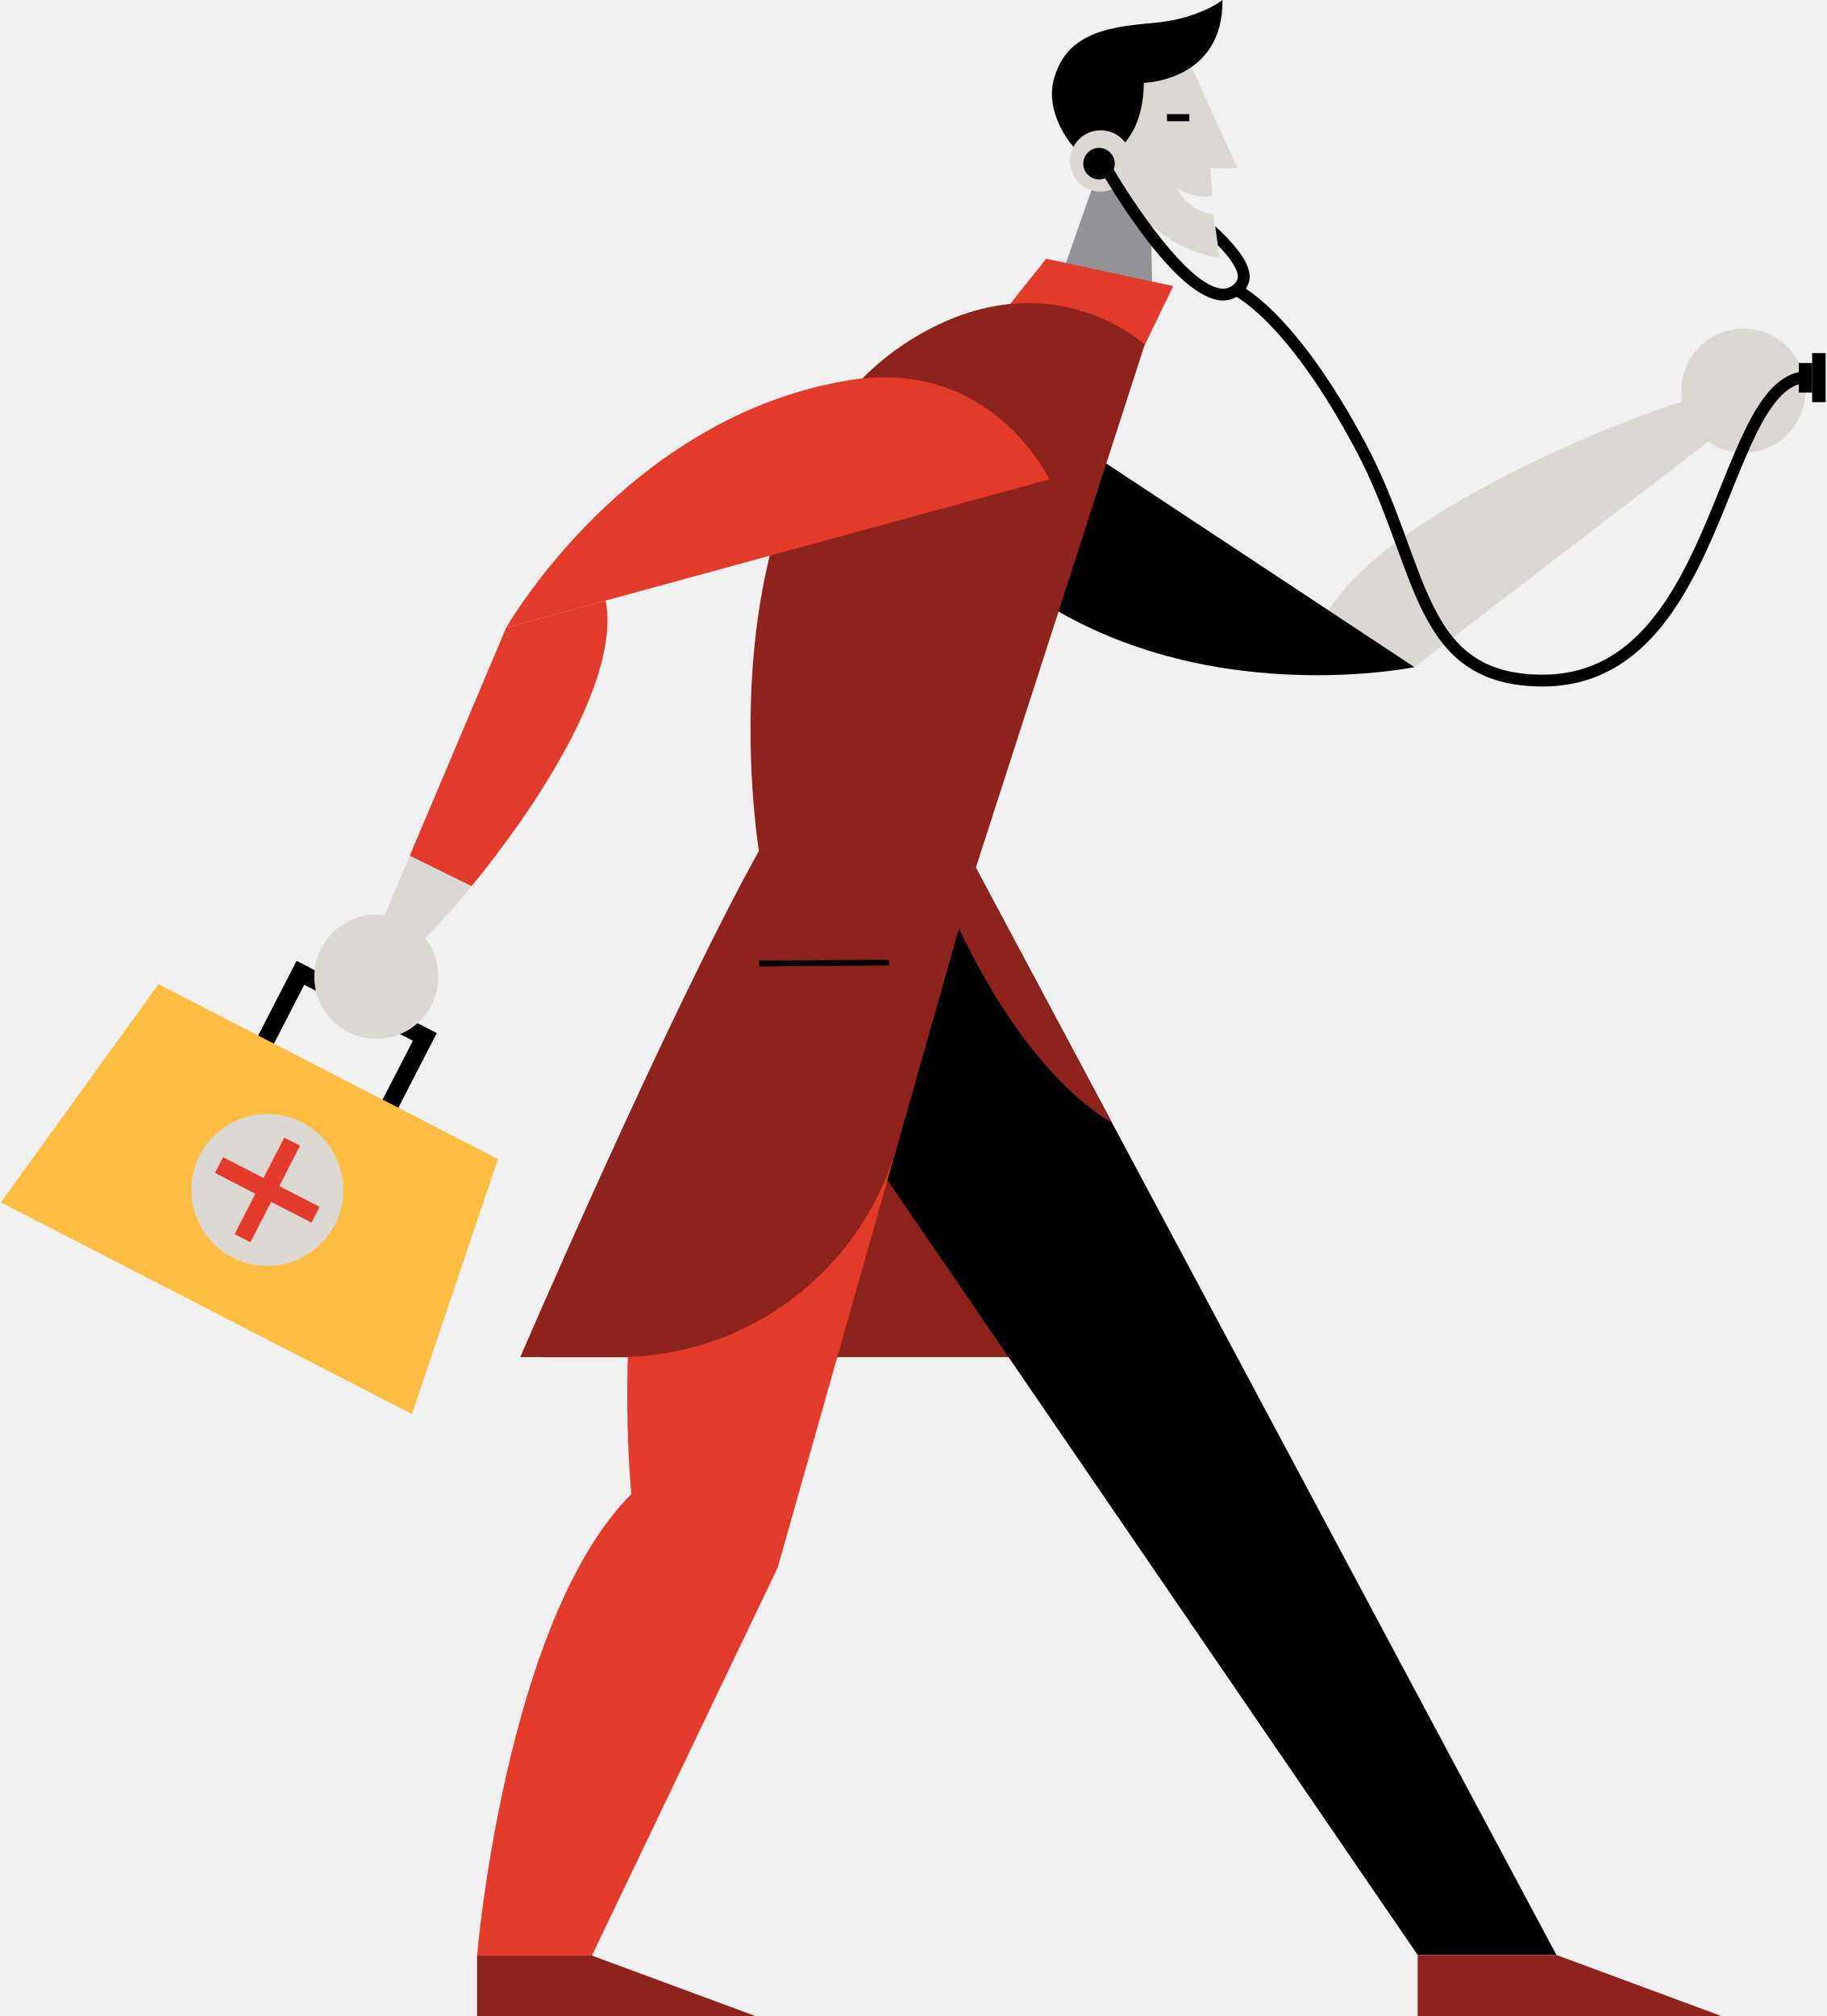
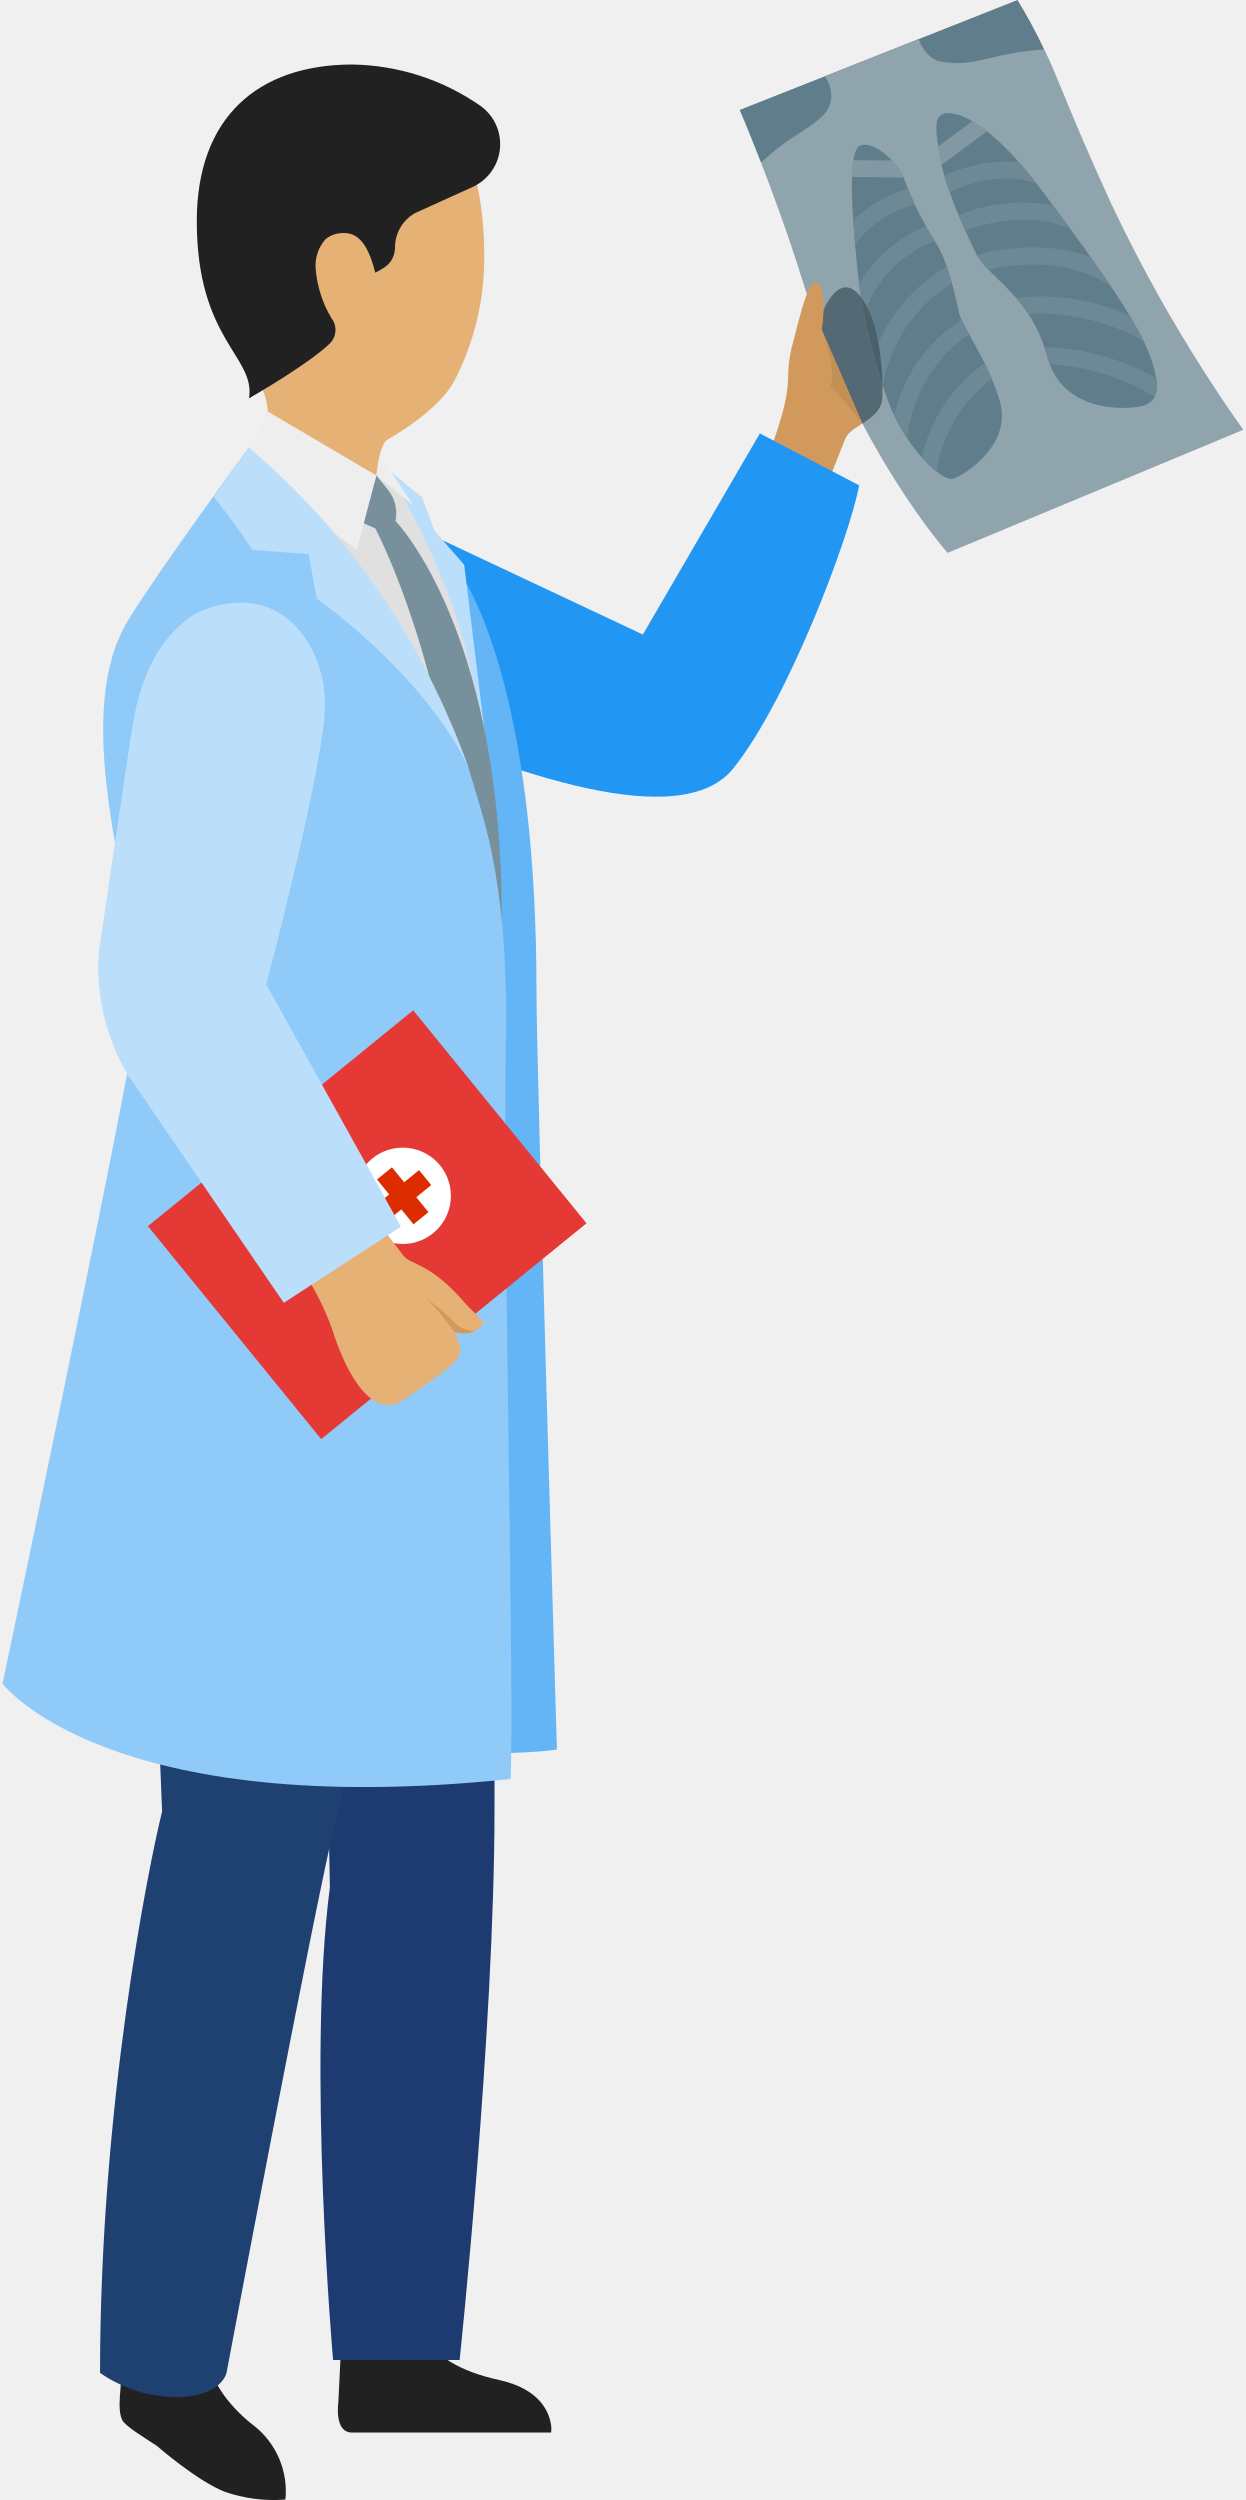
- <svg xmlns="http://www.w3.org/2000/svg" viewBox="0 0 308.532 340.827" x="0px" y="0px" width="309px" height="341px" version="1.1">
-   <g id="Слой_2" data-name="Слой 2">
-     <g id="Слой_3" data-name="Слой 3">
-       <rect x="44.761" y="168.776" width="23.663" height="19.955" transform="translate(88.14 -6.071) rotate(27.254)" fill="none" stroke="#010101" stroke-miterlimit="10" stroke-width="3" />
-       <polygon points="69.487 239.065 0 203.271 26.646 166.386 84.048 195.955 69.487 239.065" fill="#fdbc42" />
-       <circle cx="45.045" cy="201.169" r="12.843" fill="#dbd8d3" />
-       <polygon points="53.889 204.038 47.066 200.523 50.581 193.699 47.914 192.325 44.399 199.149 37.575 195.634 36.201 198.301 43.025 201.816 39.51 208.639 42.177 210.013 45.692 203.19 52.516 206.705 53.889 204.038" fill="#e33b2b" />
-       <path d="M64.194,155.455l5.956,4.522c5.583-4.322,35.732-39.512,32.1-58.446l-16.811,4.593L64.657,155.269Z" fill="#dbd8d3" />
-       <polygon points="91.501 229.437 186.894 229.437 154.535 165.224 91.501 229.437" fill="#8e231d" />
-       <polygon points="185.756 28.258 178.746 48.255 194.71 49.88 194.193 26.828 185.756 28.258" fill="#939498" />
-       <polygon points="201.892 12.573 209.085 28.427 202.786 28.392 201.892 12.573" fill="#dbd8d3" />
-       <path d="M205.032,36.228a7.658,7.658,0,0,1-6.066-4.324c2.757,1.457,4.735,1.485,5.952,1.224-.425-4.053-.9-8.8-1.291-13.37C202.648,8.4,196.4,6.043,191.386,6.026c-7.874-.027-11.175,2.766-9.932,13.279,1.071,9.065,7.267,10.576,7.267,10.576a22.812,22.812,0,0,0,17.35,13.73S205.537,40.936,205.032,36.228Z" fill="#dbd8d3" />
-       <path d="M193.257,14.011s13.435-.272,13.3-14.011c0,0-4.016,3.253-11.957,3.906-8.274.681-14.635,2.1-16.6,9.662-1.342,5.182,2.3,11.3,6.322,13.93C184.328,27.5,193.074,26.511,193.257,14.011Z" fill="#010101" />
-       <circle cx="185.958" cy="27.218" r="5.189" fill="#dbd8d3" />
-       <rect x="197.174" y="19.289" width="3.775" height="1.208" fill="#010101" />
-       <path d="M286.94,67.219c-6.948,1.253-51.813,18.375-62.42,35.99l14.49,9.574,50.626-38.851Z" fill="#dbd8d3" />
-       <path d="M159.589,60.311S150.444,81.259,169.3,96.79c29.5,24.3,69.7,15.994,69.709,15.993Z" fill="#010101" />
-       <circle cx="294.642" cy="66.047" r="10.493" fill="#dbd8d3" />
-       <polygon points="263.02 330.513 239.56 330.513 129.84 170.201 164.849 146.707 263.02 330.513" fill="#010101" />
-       <polygon points="239.56 330.513 239.56 340.827 290.897 340.827 263.02 330.513 239.56 330.513" fill="#8e231d" />
-       <polygon points="170.651 51.381 176.755 43.74 198.218 48.364 191.685 61.898 170.651 51.381" fill="#e33b2b" />
-       <path d="M193.4,58.256s-16.1-14.974-38.958-1.178c-36.912,22.274-26.271,86.764-26.271,86.764l36.674,2.865Z" fill="#8e231d" />
-       <circle cx="63.486" cy="165.134" r="10.493" fill="#dbd8d3" />
-       <path d="M177.263,81.036s-9.714-20.69-33.825-16.76c-37.725,6.149-58,41.844-58,41.848Z" fill="#e33b2b" />
-       <path d="M164.849,146.707,131.341,265.024l-31.413,65.59H80.512s4.787-56.727,26.09-78.031c0,0-7.442-70.921,26.494-105.876Z" fill="#e33b2b" />
-       <polygon points="80.512 330.614 80.512 340.827 127.568 340.827 99.928 330.614 80.512 330.614" fill="#8e231d" />
-       <path d="M160.265,153.078s10.652,26.629,27.617,36.754l-23.033-43.125Z" fill="#8e231d" />
-       <path d="M164.849,146.707l-13.321,47.039a49.059,49.059,0,0,1-47.2,35.691H87.815s24.756-57.481,40.36-85.595h18.809Z" fill="#8e231d" />
-       <line x1="128.212" y1="162.891" x2="150.183" y2="162.733" fill="none" stroke="#010101" stroke-miterlimit="10" />
-       <path d="M102.25,101.531l-16.811,4.593-16.3,38.539,10.444,5.152C90.2,136.877,104.845,115.058,102.25,101.531Z" fill="#e33b2b" />
-       <rect x="306.262" y="59.693" width="2.27" height="8.292" fill="#010101" />
-       <rect x="303.991" y="61.378" width="2.27" height="4.989" fill="#010101" />
-       <circle cx="185.677" cy="27.667" r="2.663" fill="#010101" />
-       <path d="M208.792,48.986S217.9,52.9,229.97,75.605c10.734,20.193,9.246,39.457,30.748,39.453,29.73-.005,29.794-48.611,43.681-51.215" fill="none" stroke="#010101" stroke-miterlimit="10" stroke-width="2" />
-       <path d="M211.088,46.105c-.4-2.36-2.909-5.25-5.773-7.868l.454,3.229c1.782,1.824,3.115,3.593,3.347,4.972a1.366,1.366,0,0,1-.221,1.146,2.676,2.676,0,0,1-2.429,1.213c-5.727-.373-15.426-15.131-18.679-20.786l-1.734,1c1.252,2.176,12.455,21.273,20.283,21.784.11.007.219.011.326.011a4.711,4.711,0,0,0,3.823-2.007A3.393,3.393,0,0,0,211.088,46.105Z" fill="#010101" />
+ <svg xmlns="http://www.w3.org/2000/svg" version="1.1" id="Layer_1" x="0px" y="0px" viewBox="0 0 147.145 296.473" style="enable-background:new 0 0 147.145 296.473;" xml:space="preserve" width="148px" height="297px">
+   <g>
+     <g>
+       <g>
+         <path style="fill:#607D8B;" d="M89.954,19.289c-1.465-3.775-2.53-6.252-2.53-6.252l21.228-8.4L120.364,0     c1.164,1.897,2.223,3.856,3.173,5.868L89.954,19.289z" />
+         <path style="fill:#90A4AE;" d="M112.082,65.566c-0.075-0.086-11-12.393-17.35-32.734c-1.567-5.018-3.36-9.889-4.778-13.543     c3.284-3.1,4.859-3.381,7.132-5.391c2.4-2.121,0.448-4.862,0.448-4.862l11.118-4.4c0,0,0.73,2.4,2.779,2.708     c4.171,0.63,5.789-1.085,12.106-1.475c1.6,3.129,2.742,6.917,7.776,17.917c4.459,9.513,9.758,18.61,15.832,27.182L112.082,65.566     z" />
+         <path style="fill:#607D8B;" d="M104.992,47.492c-1.663-4.619-2.825-9.404-3.466-14.271c-0.75-6.981-1.43-15.43,0.216-15.977     s4.412,1.908,5.211,4.052c0.973,2.603,2.213,5.099,3.7,7.447c1.348,1.962,2.4,6.433,2.761,8.24s3.175,5.211,4.818,10.449     s-4.1,8.876-5.47,9.332S107.069,53.068,104.992,47.492z" />
+         <path style="fill:#607D8B;" d="M115.385,29.949c-1.867-3.846-3.661-8.185-4.192-11.2s-0.76-4.774,0.274-5.209     s4.884-0.2,11.992,9.315c7.108,9.515,11.453,15.769,12.8,19.832s0.242,4.938-0.792,5.372s-9.6,1.485-11.555-5.724     C121.892,34.874,116.878,33.026,115.385,29.949z" />
+         <path style="opacity:0.7;fill:#90A4AE;enable-background:new    ;" d="M106.85,21.053l-6.11-0.07     c0.018-0.666,0.075-1.331,0.17-1.99l4.57,0.04C106.046,19.626,106.509,20.308,106.85,21.053z" />
+         <path style="opacity:0.7;fill:#90A4AE;enable-background:new    ;" d="M116.76,15.563l-5.41,3.99c-0.06-0.28-0.12-0.55-0.16-0.81     c-0.09-0.5-0.17-0.96-0.23-1.38l4.06-2.99C115.627,14.729,116.208,15.126,116.76,15.563z" />
+         <path style="fill:#6E8996;" d="M108.2,24.253c-2.85,0.695-5.362,2.377-7.09,4.747c-0.08-0.97-0.16-1.92-0.22-2.85     c1.805-1.787,4.04-3.078,6.49-3.75C107.63,22.983,107.9,23.613,108.2,24.253z" />
+         <path style="fill:#6E8996;" d="M110.54,28.583c-3.954,1.489-7.031,4.676-8.38,8.68c-0.24-1.18-0.44-2.39-0.58-3.6     c1.819-3.079,4.603-5.473,7.92-6.81C109.85,27.483,110.2,28.073,110.54,28.583z" />
+         <path style="fill:#6E8996;" d="M112.59,33.593c-4.352,2.688-7.339,7.117-8.2,12.16c-0.3-0.93-0.69-2.18-1.09-3.64     c1.554-4.418,4.636-8.135,8.69-10.48C112.21,32.273,112.41,32.943,112.59,33.593z" />
+         <path style="fill:#6E8996;" d="M114.65,39.683c-1.34,0.82-6.33,4.35-7.39,12.26c-0.566-0.858-1.074-1.753-1.52-2.68v-0.01     c1.069-4.684,3.939-8.758,7.99-11.34L114.65,39.683z" />
+         <path style="fill:#6E8996;" d="M117.32,44.933c-3.553,2.652-5.912,6.604-6.56,10.99c-0.632-0.5-1.215-1.059-1.74-1.67     c0.993-4.529,3.657-8.518,7.46-11.17C116.76,43.663,117.04,44.283,117.32,44.933z" />
+         <path style="fill:#6E8996;" d="M122.66,21.813c-3.82-1.55-8.29,0.02-10.35,0.93c-0.24-0.67-0.45-1.31-0.62-1.92     c2.765-1.27,5.806-1.82,8.84-1.6C121.2,19.983,121.91,20.843,122.66,21.813z" />
+         <path style="fill:#6E8996;" d="M126.64,27.163c-4.83-2.19-10.11-0.69-12.47,0.2c-0.27-0.62-0.54-1.24-0.79-1.85     c3.543-1.448,7.426-1.85,11.19-1.16C125.3,25.323,125.99,26.263,126.64,27.163z" />
+         <path style="fill:#6E8996;" d="M131.45,33.963c-5.08-3.47-11.38-2.7-14.54-1.98c-0.527-0.517-0.987-1.099-1.37-1.73     c2.49-0.68,8.1-1.77,13.51,0.24C129.93,31.723,130.73,32.883,131.45,33.963z" />
+         <path style="fill:#6E8996;" d="M135.31,40.413c-4.176-2.314-8.91-3.428-13.68-3.22c-0.441-0.653-0.918-1.281-1.43-1.88     c4.6-0.519,9.255,0.217,13.47,2.13C134.33,38.523,134.87,39.513,135.31,40.413z" />
+         <path style="fill:#6E8996;" d="M136.62,47.063c-3.76-2.296-8.031-3.622-12.43-3.86l-0.42-1.34l-0.22-0.69     c4.655,0.118,9.21,1.382,13.26,3.68C136.979,45.591,136.913,46.364,136.62,47.063z" />
+       </g>
+       <g>
+         <path style="fill:#546973;" d="M101.75,35.161c-2.5-3.188-4.382,1.626-4.382,1.626L96.5,39.129l5.469,11.11     c0.891-0.631,2.281-1.433,2.364-3.037c0.021-0.4,0.031-0.94,0.02-1.571c-1.117-3.396-1.972-6.873-2.557-10.4     C101.78,35.206,101.766,35.181,101.75,35.161z" />
+         <path style="fill:#4A616C;" d="M104.353,45.631c-0.047-2.9-0.542-7.768-2.557-10.4C102.381,38.758,103.236,42.235,104.353,45.631     z" />
+         <path style="fill:#D19A5C;" d="M97.156,39.1c0.526-3.458,0.041-5.843-0.917-5.557s-2.172,6.02-2.409,6.777     c-0.371,1.201-0.587,2.444-0.644,3.7c0,3.858-1.093,6.14-2.436,10.452c1.138,2.453,6.938,3.25,6.938,3.25s1.942-4.9,2.229-5.625     c0.4-1,1.493-1.442,2.052-1.859L97.156,39.1z" />
+         <path style="fill:#C28F55;" d="M97.156,39.1c0,0,1.765,4.5,1.044,6.72c1.369,1.374,2.629,2.853,3.769,4.422L97.156,39.1z" />
+       </g>
+       <path style="fill:#2196F3;" d="M50.3,63.181c-7.788-2.55-12.7-1.981-16.046,6.042c-1.87,4.482,3.72,13.448,13.917,17.25    c7.768,2.9,31.546,13.245,38.458,4.688c6.546-8.106,13.847-27.574,14.958-33.605L89.815,51.4L75.938,75.251L50.3,63.181z" />
    </g>
+     <g>
+       <path style="fill:#E6B175;" d="M53.6,45.147c-1.058,2-3.771,4.586-7.875,6.935c-0.842,0.482-1.218,2.663-1.384,4.309    c-0.108,0.714-0.42,1.381-0.9,1.92H26.1c2.184-1.558,3.86-3.725,4.819-6.23c1.023-2.516,0.619-5.387-1.058-7.523    c-2.116-2.821-4.819-7.523-4.819-18.337c0-12.342,8.933-16.456,16.456-16.456c10.579,0,15.633,7.17,15.633,20.687    C57.156,35.563,55.945,40.605,53.6,45.147z" />
+       <path style="fill:#212121;" d="M23.041,26.223c0-12.342,7.288-18.572,18.454-18.572c5.468,0.086,10.783,1.812,15.259,4.954    c2.48,1.829,3.007,5.322,1.178,7.801c-0.568,0.77-1.323,1.38-2.195,1.774l-6.836,3.1c-1.475,0.843-2.376,2.421-2.351,4.12    c-0.118,2-1.528,2.468-2.351,2.939c-0.94-3.879-2.351-4.7-3.644-4.7c-0.805-0.04-1.597,0.21-2.233,0.705    c-0.887,0.995-1.314,2.318-1.175,3.644c0.18,2.025,0.814,3.984,1.853,5.731c0.717,0.906,0.637,2.207-0.186,3.018    c-2.6,2.516-9.582,6.5-9.582,6.5C30.054,42.279,23.041,40.367,23.041,26.223z" />
+     </g>
+     <g>
+       <path style="fill:#64B5F6;" d="M48.75,59.973c0,0,4.849,6.882,5.418,7.761c2.485,3.843,9.155,17.19,9.155,49.739    c0,8.949,2.427,90,2.427,90s-9,1.5-27-1l5.592-150.082L48.75,59.973z" />
+       <path style="fill:#E0E0E0;" d="M42.731,58.473c0,0,16.187,14,16.519,61h-19l-14-61H42.731z" />
+       <polygon style="fill:#BBDEFB;" points="54.75,66.973 57.75,91.473 44.342,56.391 44.615,54.772 49.75,58.973 51.25,62.973   " />
+       <path style="fill:#E0E0E0;" d="M56.25,85.973c0-12-9-27.5-9-27.5l-2.908-2.082L56.25,85.973z" />
+       <polygon style="fill:#EEEEEE;" points="44.75,53.973 48.75,59.973 44.342,56.391   " />
+       <path style="fill:#78909C;" d="M44.342,56.391l1.379,1.709c0.832,1.033,1.157,2.386,0.884,3.684l0,0    c0,0,16.695,16.993,11.645,63.689c-0.065,0.6-0.441,11.338-0.441,11.338c-1.243-1.671-2.369-3.426-3.372-5.251    c4.212-42.021-10.232-68.9-10.232-68.9l-1.865-0.827L44.342,56.391z" />
+       <polygon style="fill:#EEEEEE;" points="31.455,48.795 44.342,56.391 42.009,65.21 28.283,54.864   " />
+       <path style="fill:#212121;" d="M18.29,290.04c-1.26-0.83-3.718-2.3-4.08-3.032c-0.693-1.4-0.06-3.858-0.06-6.69    s0.1-4.845,0.1-4.845h10.567c0,0.606-0.155,2.754-0.155,4.675c0,2.5,2.817,5.761,5.2,7.545c2.634,2.093,4.024,5.381,3.688,8.729    c-2.446,0.191-4.905-0.127-7.222-0.933C22.984,294.151,18.29,290.04,18.29,290.04z" />
+       <path style="fill:#212121;" d="M59.034,282.275c-10.338-2.214-9.583-7.8-9.583-7.8l-9.119,0.021l-0.508,10.458    c0,0-0.515,3.521,1.619,3.521h23.608c0.054-0.332,0.05-0.67-0.014-1C64.785,285.944,63.658,283.333,59.034,282.275z" />
+       <path style="fill:#1D3B70;" d="M59.25,135.473h-23v9c0,0,0.247,25.616,0.948,32.144c1,9.312,1.626,47.208,1.626,47.208    c-2.721,20.766,0.378,56.044,0.378,56.044H54.21c0,0,4.136-38.9,4.136-65.309c0-37.875,0.9-52.087,0.9-68.438L59.25,135.473z" />
+       <path style="fill:#1F4172;" d="M50.25,144.473c-0.66,26.61-8.1,60.508-10.763,71.488s-12.92,65.44-12.92,65.44    s-0.512,2.544-5.25,2.875c-3.474,0.11-6.891-0.898-9.75-2.875c0-31.62,5.73-59.98,7.36-66.58c-1.14-26.1-0.8-52.49-0.8-52.49    l0.123-26.858h32V144.473z" />
+       <path style="fill:#90CAF9;" d="M29.215,53.08c0,0-10.725,14.571-14.315,20.47c-7.337,12.056,1.242,34.377,1.476,45.173    C12.875,138.723,0,199.661,0,199.661s12.25,16.312,60.25,11.312c0.493-9.975-1.049-73-0.5-89.5c0-18.5-3-25-4.5-30.5    C49.75,76.473,29.215,53.08,29.215,53.08z" />
+       <path style="fill:#BBDEFB;" d="M29.215,53.08c0,0-1.822,2.543-4.176,5.856c1.647,2.003,3.178,4.097,4.588,6.273l6.686,0.507    l0.937,5.257c0,0,12.608,8.8,18,20c-1.848-5.125-4.13-10.082-6.821-14.819C43.408,67.409,36.907,59.602,29.215,53.08z" />
+     </g>
+     <g>
+       <rect x="22.973" y="128.956" transform="matrix(0.7757 -0.6311 0.6311 0.7757 -81.959 59.8759)" style="fill:#E53935;" width="40.557" height="32.559" />
+       <g>
+         <circle style="fill:#FFFFFF;" cx="47.463" cy="141.811" r="5.712" />
+         <polygon style="fill:#DD2C00;" points="50.843,140.534 49.401,138.762 47.628,140.204 46.186,138.431 44.414,139.873      45.856,141.646 44.084,143.088 45.526,144.86 47.298,143.418 48.74,145.19 50.513,143.748 49.07,141.976    " />
+       </g>
+     </g>
+     <g>
+       <path style="fill:#E6B175;" d="M44.888,145.41l2.66,3.506c2.052,2.616,3.931,5.362,5.628,8.221c1.366,2.743,1.63,3.4-0.233,5.007    c-0.734,0.634-4.128,3.049-5.4,3.876c-3.584,2.321-6.664-2.641-8.5-8.549c-0.747-2.01-1.681-3.947-2.787-5.784L44.888,145.41z" />
+       <path style="fill:#E6B175;" d="M45.744,151.786l1.8-2.87c0.858,1.12,3.108,0.745,7.28,5.582c1.23,1.427,2.437,2.092,2.125,2.59    c-1.917,2.25-4.642,0.331-5.743-0.394C49.274,155.186,47.449,153.546,45.744,151.786z" />
+       <path style="fill:#D19A5C;" d="M56.01,157.844c-1.059-0.015-2.056-0.502-2.718-1.329c-0.938-0.934-1.956-1.785-3.042-2.542    c1.216,1.219,2.321,2.544,3.3,3.961C54.348,158.241,55.237,158.208,56.01,157.844z" />
+     </g>
+     <path style="fill:#BBDEFB;" d="M15.185,87.569c0.608-3.992,1.635-10.448,7.168-14.472c1.832-1.096,3.934-1.659,6.069-1.624   c6,0,9.828,6.051,9.828,12c0,7-6.975,33.266-6.975,33.266l15.975,28.734L33.357,154.5l-18.513-27.065   c-2.568-4.353-3.766-9.379-3.437-14.422C11.407,113.013,14.215,93.926,15.185,87.569z" />
  </g>
</svg>
